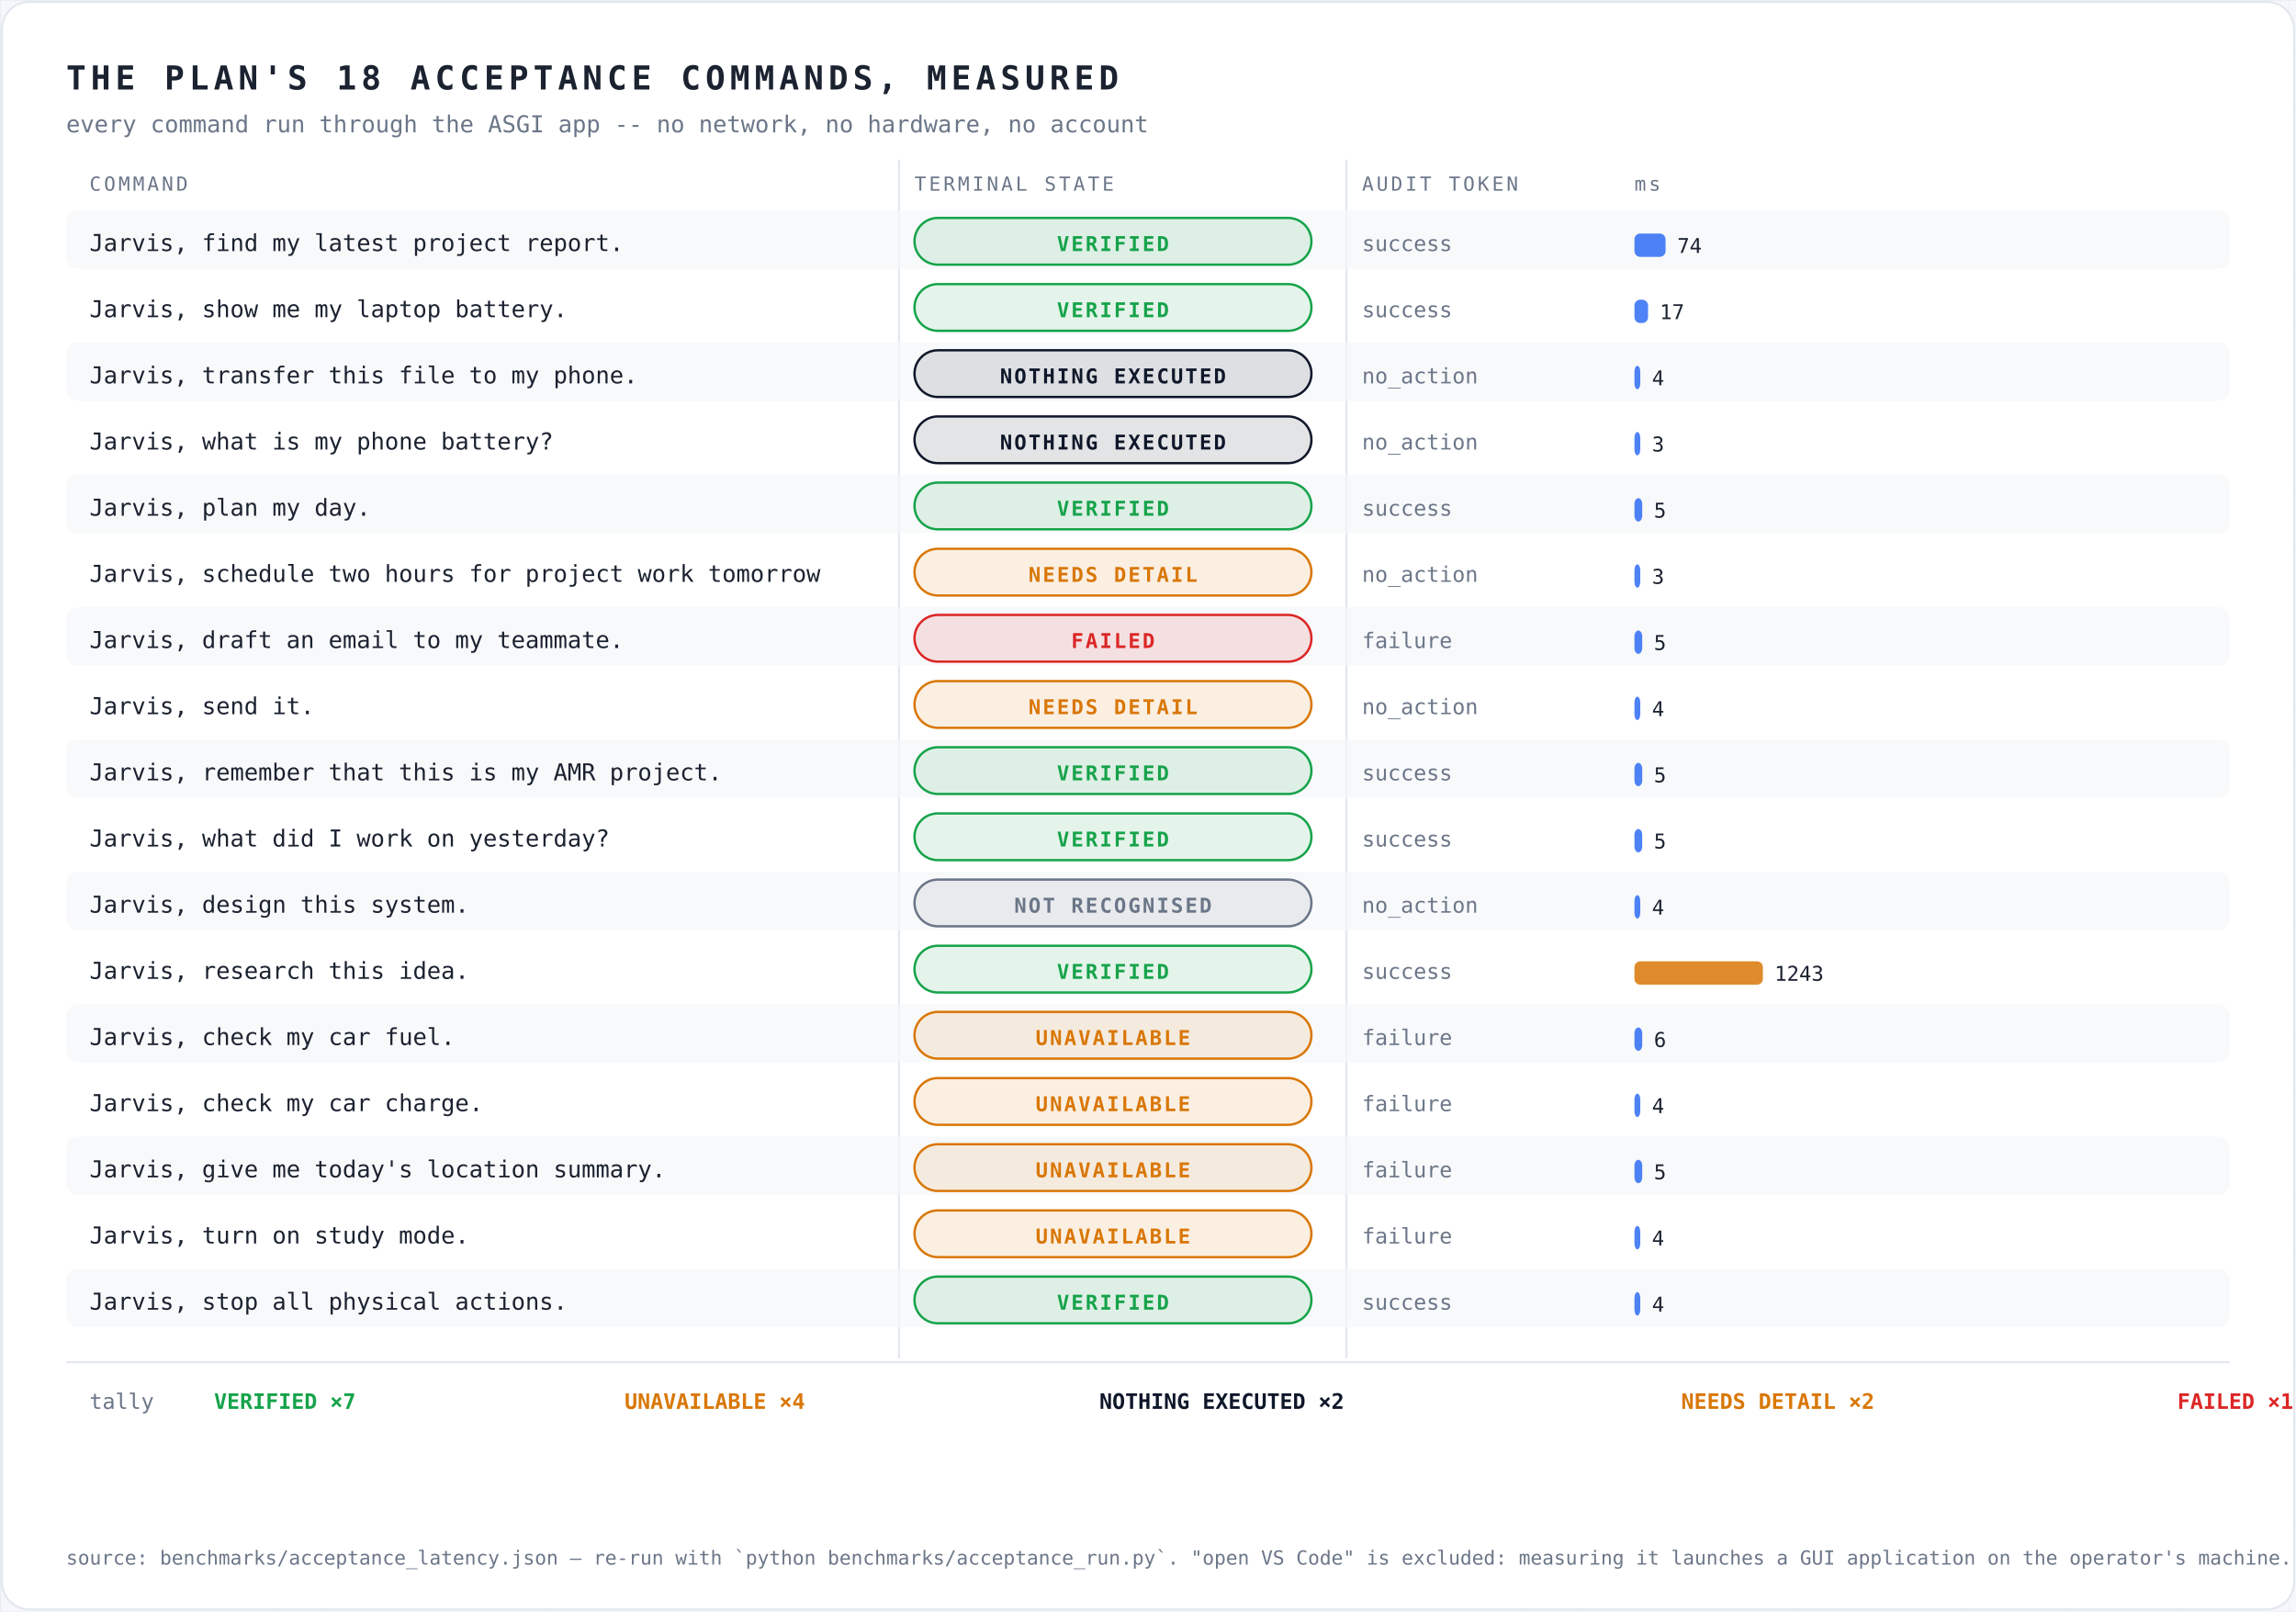
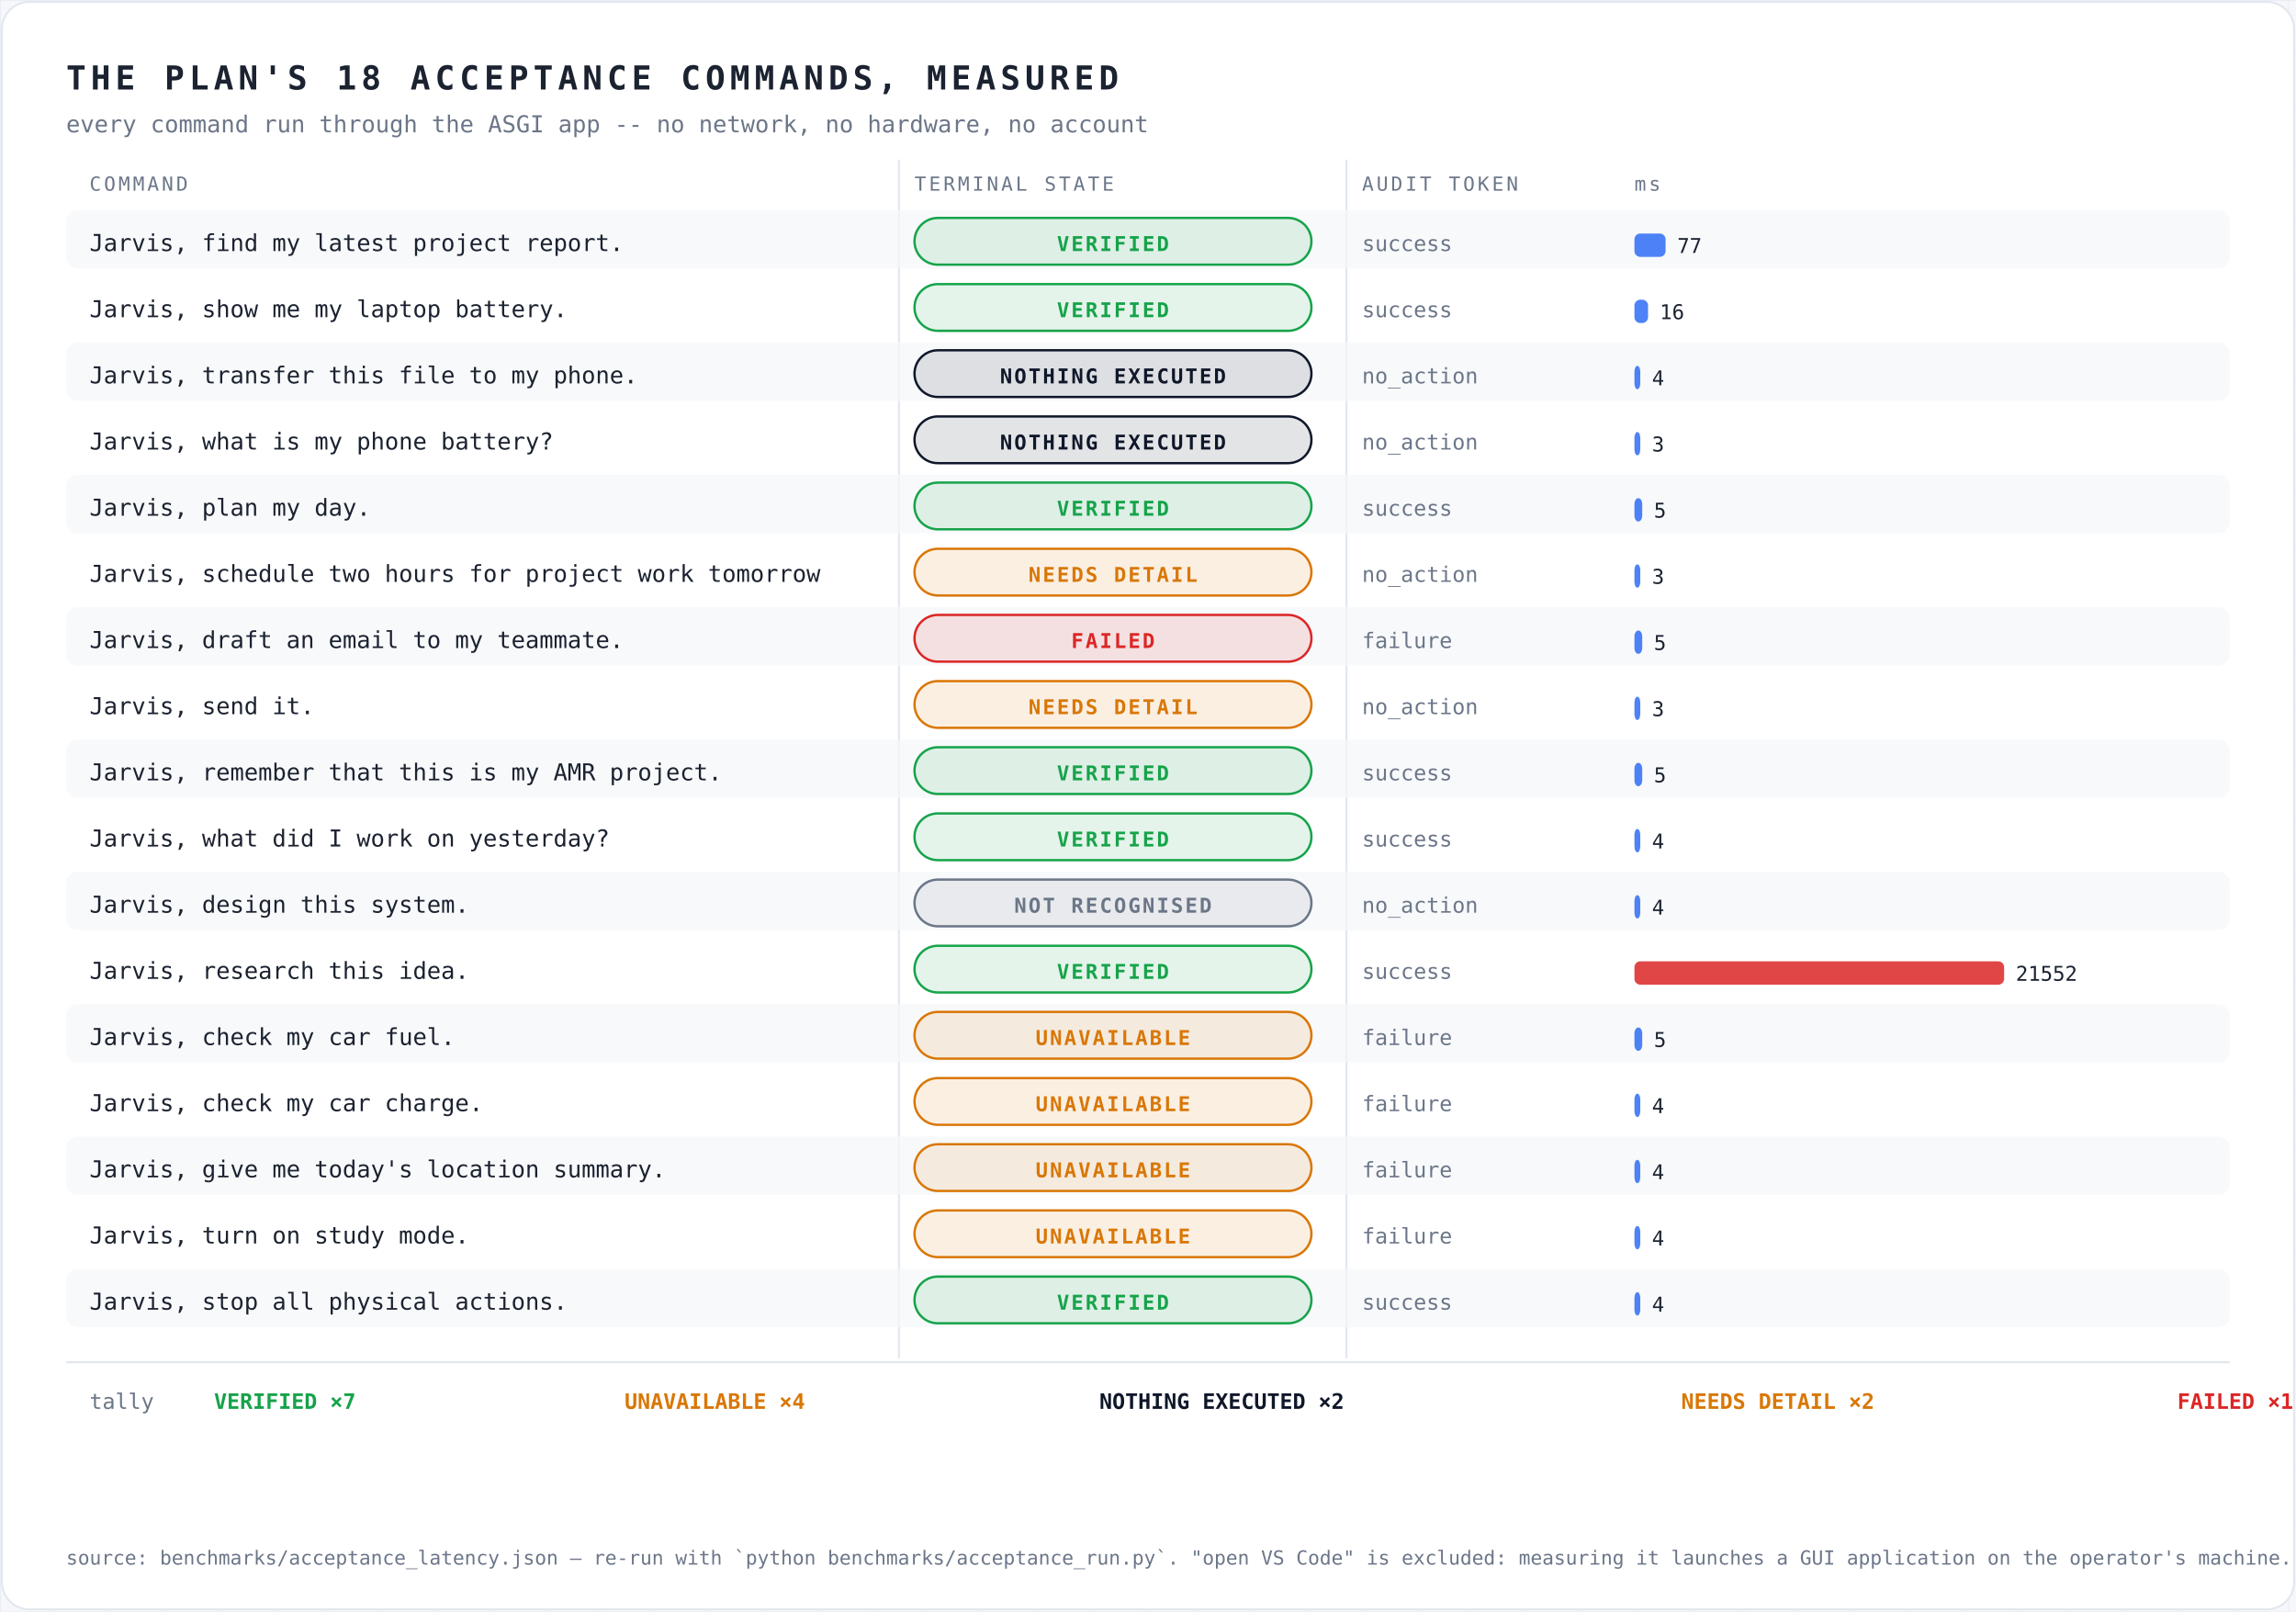
<svg xmlns="http://www.w3.org/2000/svg" width="1180" height="828" viewBox="0 0 1180 828" role="img" aria-label="THE PLAN'S 18 ACCEPTANCE COMMANDS, MEASURED: every command run through the ASGI app -- no network, no hardware, no account">
  <defs>
    <pattern id="grid" width="28" height="28" patternUnits="userSpaceOnUse">
      <path d="M28 0H0v28" fill="none" stroke="#e2e7ef" stroke-width="1" />
    </pattern>
  </defs>
  <rect width="100%" height="100%" fill="#f5f7fa" />
  <rect width="100%" height="100%" fill="url(#grid)" opacity=".55" />
  <rect x="1" y="1" width="1178" height="826" rx="14" fill="#ffffff" stroke="#e2e7ef" />
  <text x="34" y="46" font-family="ui-monospace, 'SF Mono', Menlo, Consolas, monospace" font-size="17" font-weight="700" letter-spacing="2.4" fill="#1b2230">THE PLAN'S 18 ACCEPTANCE COMMANDS, MEASURED</text>
  <text x="34" y="68" font-family="ui-monospace, 'SF Mono', Menlo, Consolas, monospace" font-size="12" fill="#6b7688">every command run through the ASGI app -- no network, no hardware, no account</text>
  <text x="46" y="98" font-family="ui-monospace, 'SF Mono', Menlo, Consolas, monospace" font-size="10" letter-spacing="1.4" fill="#6b7688">COMMAND</text>
  <text x="470" y="98" font-family="ui-monospace, 'SF Mono', Menlo, Consolas, monospace" font-size="10" letter-spacing="1.4" fill="#6b7688">TERMINAL STATE</text>
  <text x="700" y="98" font-family="ui-monospace, 'SF Mono', Menlo, Consolas, monospace" font-size="10" letter-spacing="1.4" fill="#6b7688">AUDIT TOKEN</text>
  <text x="840" y="98" font-family="ui-monospace, 'SF Mono', Menlo, Consolas, monospace" font-size="10" letter-spacing="1.4" fill="#6b7688">ms</text>
  <line x1="462" y1="82" x2="462" y2="698" stroke="#e2e7ef" />
  <line x1="692" y1="82" x2="692" y2="698" stroke="#e2e7ef" />
  <rect x="34" y="108" width="1112" height="30" rx="6" fill="#f5f7fa" opacity=".7" />
  <text x="46" y="129" font-family="ui-monospace, 'SF Mono', Menlo, Consolas, monospace" font-size="12" fill="#1b2230">Jarvis, find my latest project report.</text>
  <rect x="470" y="112" width="204" height="24" rx="12" fill="#16a34a" opacity=".12" />
  <rect x="470" y="112" width="204" height="24" rx="12" fill="none" stroke="#16a34a" stroke-width="1.2" />
  <text x="572.0" y="129" text-anchor="middle" font-family="ui-monospace, 'SF Mono', Menlo, Consolas, monospace" font-size="10.5" font-weight="700" letter-spacing="1" fill="#16a34a">VERIFIED</text>
  <text x="700" y="129" font-family="ui-monospace, 'SF Mono', Menlo, Consolas, monospace" font-size="11" fill="#6b7688">success</text>
  <rect x="840" y="120" width="16" height="12" rx="3" fill="#2f6df6" opacity=".85" />
-   <text x="862" y="130" font-family="ui-monospace, 'SF Mono', Menlo, Consolas, monospace" font-size="10.5" fill="#1b2230">74</text>
+   <text x="862" y="130" font-family="ui-monospace, 'SF Mono', Menlo, Consolas, monospace" font-size="10.5" fill="#1b2230">77</text>
  <text x="46" y="163" font-family="ui-monospace, 'SF Mono', Menlo, Consolas, monospace" font-size="12" fill="#1b2230">Jarvis, show me my laptop battery.</text>
  <rect x="470" y="146" width="204" height="24" rx="12" fill="#16a34a" opacity=".12" />
  <rect x="470" y="146" width="204" height="24" rx="12" fill="none" stroke="#16a34a" stroke-width="1.2" />
  <text x="572.0" y="163" text-anchor="middle" font-family="ui-monospace, 'SF Mono', Menlo, Consolas, monospace" font-size="10.5" font-weight="700" letter-spacing="1" fill="#16a34a">VERIFIED</text>
  <text x="700" y="163" font-family="ui-monospace, 'SF Mono', Menlo, Consolas, monospace" font-size="11" fill="#6b7688">success</text>
  <rect x="840" y="154" width="7" height="12" rx="3" fill="#2f6df6" opacity=".85" />
-   <text x="853" y="164" font-family="ui-monospace, 'SF Mono', Menlo, Consolas, monospace" font-size="10.5" fill="#1b2230">17</text>
+   <text x="853" y="164" font-family="ui-monospace, 'SF Mono', Menlo, Consolas, monospace" font-size="10.5" fill="#1b2230">16</text>
  <rect x="34" y="176" width="1112" height="30" rx="6" fill="#f5f7fa" opacity=".7" />
  <text x="46" y="197" font-family="ui-monospace, 'SF Mono', Menlo, Consolas, monospace" font-size="12" fill="#1b2230">Jarvis, transfer this file to my phone.</text>
  <rect x="470" y="180" width="204" height="24" rx="12" fill="#0f172a" opacity=".12" />
  <rect x="470" y="180" width="204" height="24" rx="12" fill="none" stroke="#0f172a" stroke-width="1.2" />
  <text x="572.0" y="197" text-anchor="middle" font-family="ui-monospace, 'SF Mono', Menlo, Consolas, monospace" font-size="10.5" font-weight="700" letter-spacing="1" fill="#0f172a">NOTHING EXECUTED</text>
  <text x="700" y="197" font-family="ui-monospace, 'SF Mono', Menlo, Consolas, monospace" font-size="11" fill="#6b7688">no_action</text>
  <rect x="840" y="188" width="3" height="12" rx="3" fill="#2f6df6" opacity=".85" />
  <text x="849" y="198" font-family="ui-monospace, 'SF Mono', Menlo, Consolas, monospace" font-size="10.5" fill="#1b2230">4</text>
  <text x="46" y="231" font-family="ui-monospace, 'SF Mono', Menlo, Consolas, monospace" font-size="12" fill="#1b2230">Jarvis, what is my phone battery?</text>
  <rect x="470" y="214" width="204" height="24" rx="12" fill="#0f172a" opacity=".12" />
  <rect x="470" y="214" width="204" height="24" rx="12" fill="none" stroke="#0f172a" stroke-width="1.2" />
  <text x="572.0" y="231" text-anchor="middle" font-family="ui-monospace, 'SF Mono', Menlo, Consolas, monospace" font-size="10.5" font-weight="700" letter-spacing="1" fill="#0f172a">NOTHING EXECUTED</text>
  <text x="700" y="231" font-family="ui-monospace, 'SF Mono', Menlo, Consolas, monospace" font-size="11" fill="#6b7688">no_action</text>
  <rect x="840" y="222" width="3" height="12" rx="3" fill="#2f6df6" opacity=".85" />
  <text x="849" y="232" font-family="ui-monospace, 'SF Mono', Menlo, Consolas, monospace" font-size="10.5" fill="#1b2230">3</text>
  <rect x="34" y="244" width="1112" height="30" rx="6" fill="#f5f7fa" opacity=".7" />
  <text x="46" y="265" font-family="ui-monospace, 'SF Mono', Menlo, Consolas, monospace" font-size="12" fill="#1b2230">Jarvis, plan my day.</text>
  <rect x="470" y="248" width="204" height="24" rx="12" fill="#16a34a" opacity=".12" />
  <rect x="470" y="248" width="204" height="24" rx="12" fill="none" stroke="#16a34a" stroke-width="1.2" />
  <text x="572.0" y="265" text-anchor="middle" font-family="ui-monospace, 'SF Mono', Menlo, Consolas, monospace" font-size="10.5" font-weight="700" letter-spacing="1" fill="#16a34a">VERIFIED</text>
  <text x="700" y="265" font-family="ui-monospace, 'SF Mono', Menlo, Consolas, monospace" font-size="11" fill="#6b7688">success</text>
  <rect x="840" y="256" width="4" height="12" rx="3" fill="#2f6df6" opacity=".85" />
  <text x="850" y="266" font-family="ui-monospace, 'SF Mono', Menlo, Consolas, monospace" font-size="10.5" fill="#1b2230">5</text>
  <text x="46" y="299" font-family="ui-monospace, 'SF Mono', Menlo, Consolas, monospace" font-size="12" fill="#1b2230">Jarvis, schedule two hours for project work tomorrow</text>
  <rect x="470" y="282" width="204" height="24" rx="12" fill="#d97706" opacity=".12" />
  <rect x="470" y="282" width="204" height="24" rx="12" fill="none" stroke="#d97706" stroke-width="1.2" />
  <text x="572.0" y="299" text-anchor="middle" font-family="ui-monospace, 'SF Mono', Menlo, Consolas, monospace" font-size="10.5" font-weight="700" letter-spacing="1" fill="#d97706">NEEDS DETAIL</text>
  <text x="700" y="299" font-family="ui-monospace, 'SF Mono', Menlo, Consolas, monospace" font-size="11" fill="#6b7688">no_action</text>
  <rect x="840" y="290" width="3" height="12" rx="3" fill="#2f6df6" opacity=".85" />
  <text x="849" y="300" font-family="ui-monospace, 'SF Mono', Menlo, Consolas, monospace" font-size="10.5" fill="#1b2230">3</text>
  <rect x="34" y="312" width="1112" height="30" rx="6" fill="#f5f7fa" opacity=".7" />
  <text x="46" y="333" font-family="ui-monospace, 'SF Mono', Menlo, Consolas, monospace" font-size="12" fill="#1b2230">Jarvis, draft an email to my teammate.</text>
  <rect x="470" y="316" width="204" height="24" rx="12" fill="#dc2626" opacity=".12" />
  <rect x="470" y="316" width="204" height="24" rx="12" fill="none" stroke="#dc2626" stroke-width="1.2" />
  <text x="572.0" y="333" text-anchor="middle" font-family="ui-monospace, 'SF Mono', Menlo, Consolas, monospace" font-size="10.5" font-weight="700" letter-spacing="1" fill="#dc2626">FAILED</text>
  <text x="700" y="333" font-family="ui-monospace, 'SF Mono', Menlo, Consolas, monospace" font-size="11" fill="#6b7688">failure</text>
  <rect x="840" y="324" width="4" height="12" rx="3" fill="#2f6df6" opacity=".85" />
  <text x="850" y="334" font-family="ui-monospace, 'SF Mono', Menlo, Consolas, monospace" font-size="10.5" fill="#1b2230">5</text>
  <text x="46" y="367" font-family="ui-monospace, 'SF Mono', Menlo, Consolas, monospace" font-size="12" fill="#1b2230">Jarvis, send it.</text>
  <rect x="470" y="350" width="204" height="24" rx="12" fill="#d97706" opacity=".12" />
  <rect x="470" y="350" width="204" height="24" rx="12" fill="none" stroke="#d97706" stroke-width="1.2" />
  <text x="572.0" y="367" text-anchor="middle" font-family="ui-monospace, 'SF Mono', Menlo, Consolas, monospace" font-size="10.5" font-weight="700" letter-spacing="1" fill="#d97706">NEEDS DETAIL</text>
  <text x="700" y="367" font-family="ui-monospace, 'SF Mono', Menlo, Consolas, monospace" font-size="11" fill="#6b7688">no_action</text>
  <rect x="840" y="358" width="3" height="12" rx="3" fill="#2f6df6" opacity=".85" />
-   <text x="849" y="368" font-family="ui-monospace, 'SF Mono', Menlo, Consolas, monospace" font-size="10.5" fill="#1b2230">4</text>
+   <text x="849" y="368" font-family="ui-monospace, 'SF Mono', Menlo, Consolas, monospace" font-size="10.5" fill="#1b2230">3</text>
  <rect x="34" y="380" width="1112" height="30" rx="6" fill="#f5f7fa" opacity=".7" />
  <text x="46" y="401" font-family="ui-monospace, 'SF Mono', Menlo, Consolas, monospace" font-size="12" fill="#1b2230">Jarvis, remember that this is my AMR project.</text>
  <rect x="470" y="384" width="204" height="24" rx="12" fill="#16a34a" opacity=".12" />
  <rect x="470" y="384" width="204" height="24" rx="12" fill="none" stroke="#16a34a" stroke-width="1.2" />
  <text x="572.0" y="401" text-anchor="middle" font-family="ui-monospace, 'SF Mono', Menlo, Consolas, monospace" font-size="10.5" font-weight="700" letter-spacing="1" fill="#16a34a">VERIFIED</text>
  <text x="700" y="401" font-family="ui-monospace, 'SF Mono', Menlo, Consolas, monospace" font-size="11" fill="#6b7688">success</text>
  <rect x="840" y="392" width="4" height="12" rx="3" fill="#2f6df6" opacity=".85" />
  <text x="850" y="402" font-family="ui-monospace, 'SF Mono', Menlo, Consolas, monospace" font-size="10.5" fill="#1b2230">5</text>
  <text x="46" y="435" font-family="ui-monospace, 'SF Mono', Menlo, Consolas, monospace" font-size="12" fill="#1b2230">Jarvis, what did I work on yesterday?</text>
  <rect x="470" y="418" width="204" height="24" rx="12" fill="#16a34a" opacity=".12" />
  <rect x="470" y="418" width="204" height="24" rx="12" fill="none" stroke="#16a34a" stroke-width="1.2" />
  <text x="572.0" y="435" text-anchor="middle" font-family="ui-monospace, 'SF Mono', Menlo, Consolas, monospace" font-size="10.5" font-weight="700" letter-spacing="1" fill="#16a34a">VERIFIED</text>
  <text x="700" y="435" font-family="ui-monospace, 'SF Mono', Menlo, Consolas, monospace" font-size="11" fill="#6b7688">success</text>
-   <rect x="840" y="426" width="4" height="12" rx="3" fill="#2f6df6" opacity=".85" />
-   <text x="850" y="436" font-family="ui-monospace, 'SF Mono', Menlo, Consolas, monospace" font-size="10.5" fill="#1b2230">5</text>
+   <rect x="840" y="426" width="3" height="12" rx="3" fill="#2f6df6" opacity=".85" />
+   <text x="849" y="436" font-family="ui-monospace, 'SF Mono', Menlo, Consolas, monospace" font-size="10.5" fill="#1b2230">4</text>
  <rect x="34" y="448" width="1112" height="30" rx="6" fill="#f5f7fa" opacity=".7" />
  <text x="46" y="469" font-family="ui-monospace, 'SF Mono', Menlo, Consolas, monospace" font-size="12" fill="#1b2230">Jarvis, design this system.</text>
  <rect x="470" y="452" width="204" height="24" rx="12" fill="#6b7688" opacity=".12" />
  <rect x="470" y="452" width="204" height="24" rx="12" fill="none" stroke="#6b7688" stroke-width="1.2" />
  <text x="572.0" y="469" text-anchor="middle" font-family="ui-monospace, 'SF Mono', Menlo, Consolas, monospace" font-size="10.5" font-weight="700" letter-spacing="1" fill="#6b7688">NOT RECOGNISED</text>
  <text x="700" y="469" font-family="ui-monospace, 'SF Mono', Menlo, Consolas, monospace" font-size="11" fill="#6b7688">no_action</text>
  <rect x="840" y="460" width="3" height="12" rx="3" fill="#2f6df6" opacity=".85" />
  <text x="849" y="470" font-family="ui-monospace, 'SF Mono', Menlo, Consolas, monospace" font-size="10.5" fill="#1b2230">4</text>
  <text x="46" y="503" font-family="ui-monospace, 'SF Mono', Menlo, Consolas, monospace" font-size="12" fill="#1b2230">Jarvis, research this idea.</text>
  <rect x="470" y="486" width="204" height="24" rx="12" fill="#16a34a" opacity=".12" />
  <rect x="470" y="486" width="204" height="24" rx="12" fill="none" stroke="#16a34a" stroke-width="1.2" />
  <text x="572.0" y="503" text-anchor="middle" font-family="ui-monospace, 'SF Mono', Menlo, Consolas, monospace" font-size="10.5" font-weight="700" letter-spacing="1" fill="#16a34a">VERIFIED</text>
  <text x="700" y="503" font-family="ui-monospace, 'SF Mono', Menlo, Consolas, monospace" font-size="11" fill="#6b7688">success</text>
-   <rect x="840" y="494" width="66" height="12" rx="3" fill="#d97706" opacity=".85" />
-   <text x="912" y="504" font-family="ui-monospace, 'SF Mono', Menlo, Consolas, monospace" font-size="10.5" fill="#1b2230">1243</text>
+   <rect x="840" y="494" width="190" height="12" rx="3" fill="#dc2626" opacity=".85" />
+   <text x="1036" y="504" font-family="ui-monospace, 'SF Mono', Menlo, Consolas, monospace" font-size="10.5" fill="#1b2230">21552</text>
  <rect x="34" y="516" width="1112" height="30" rx="6" fill="#f5f7fa" opacity=".7" />
  <text x="46" y="537" font-family="ui-monospace, 'SF Mono', Menlo, Consolas, monospace" font-size="12" fill="#1b2230">Jarvis, check my car fuel.</text>
  <rect x="470" y="520" width="204" height="24" rx="12" fill="#d97706" opacity=".12" />
  <rect x="470" y="520" width="204" height="24" rx="12" fill="none" stroke="#d97706" stroke-width="1.2" />
  <text x="572.0" y="537" text-anchor="middle" font-family="ui-monospace, 'SF Mono', Menlo, Consolas, monospace" font-size="10.5" font-weight="700" letter-spacing="1" fill="#d97706">UNAVAILABLE</text>
  <text x="700" y="537" font-family="ui-monospace, 'SF Mono', Menlo, Consolas, monospace" font-size="11" fill="#6b7688">failure</text>
  <rect x="840" y="528" width="4" height="12" rx="3" fill="#2f6df6" opacity=".85" />
-   <text x="850" y="538" font-family="ui-monospace, 'SF Mono', Menlo, Consolas, monospace" font-size="10.5" fill="#1b2230">6</text>
+   <text x="850" y="538" font-family="ui-monospace, 'SF Mono', Menlo, Consolas, monospace" font-size="10.5" fill="#1b2230">5</text>
  <text x="46" y="571" font-family="ui-monospace, 'SF Mono', Menlo, Consolas, monospace" font-size="12" fill="#1b2230">Jarvis, check my car charge.</text>
  <rect x="470" y="554" width="204" height="24" rx="12" fill="#d97706" opacity=".12" />
  <rect x="470" y="554" width="204" height="24" rx="12" fill="none" stroke="#d97706" stroke-width="1.2" />
  <text x="572.0" y="571" text-anchor="middle" font-family="ui-monospace, 'SF Mono', Menlo, Consolas, monospace" font-size="10.5" font-weight="700" letter-spacing="1" fill="#d97706">UNAVAILABLE</text>
  <text x="700" y="571" font-family="ui-monospace, 'SF Mono', Menlo, Consolas, monospace" font-size="11" fill="#6b7688">failure</text>
  <rect x="840" y="562" width="3" height="12" rx="3" fill="#2f6df6" opacity=".85" />
  <text x="849" y="572" font-family="ui-monospace, 'SF Mono', Menlo, Consolas, monospace" font-size="10.5" fill="#1b2230">4</text>
  <rect x="34" y="584" width="1112" height="30" rx="6" fill="#f5f7fa" opacity=".7" />
  <text x="46" y="605" font-family="ui-monospace, 'SF Mono', Menlo, Consolas, monospace" font-size="12" fill="#1b2230">Jarvis, give me today's location summary.</text>
  <rect x="470" y="588" width="204" height="24" rx="12" fill="#d97706" opacity=".12" />
  <rect x="470" y="588" width="204" height="24" rx="12" fill="none" stroke="#d97706" stroke-width="1.2" />
  <text x="572.0" y="605" text-anchor="middle" font-family="ui-monospace, 'SF Mono', Menlo, Consolas, monospace" font-size="10.5" font-weight="700" letter-spacing="1" fill="#d97706">UNAVAILABLE</text>
  <text x="700" y="605" font-family="ui-monospace, 'SF Mono', Menlo, Consolas, monospace" font-size="11" fill="#6b7688">failure</text>
-   <rect x="840" y="596" width="4" height="12" rx="3" fill="#2f6df6" opacity=".85" />
-   <text x="850" y="606" font-family="ui-monospace, 'SF Mono', Menlo, Consolas, monospace" font-size="10.5" fill="#1b2230">5</text>
+   <rect x="840" y="596" width="3" height="12" rx="3" fill="#2f6df6" opacity=".85" />
+   <text x="849" y="606" font-family="ui-monospace, 'SF Mono', Menlo, Consolas, monospace" font-size="10.5" fill="#1b2230">4</text>
  <text x="46" y="639" font-family="ui-monospace, 'SF Mono', Menlo, Consolas, monospace" font-size="12" fill="#1b2230">Jarvis, turn on study mode.</text>
  <rect x="470" y="622" width="204" height="24" rx="12" fill="#d97706" opacity=".12" />
  <rect x="470" y="622" width="204" height="24" rx="12" fill="none" stroke="#d97706" stroke-width="1.2" />
  <text x="572.0" y="639" text-anchor="middle" font-family="ui-monospace, 'SF Mono', Menlo, Consolas, monospace" font-size="10.5" font-weight="700" letter-spacing="1" fill="#d97706">UNAVAILABLE</text>
  <text x="700" y="639" font-family="ui-monospace, 'SF Mono', Menlo, Consolas, monospace" font-size="11" fill="#6b7688">failure</text>
  <rect x="840" y="630" width="3" height="12" rx="3" fill="#2f6df6" opacity=".85" />
  <text x="849" y="640" font-family="ui-monospace, 'SF Mono', Menlo, Consolas, monospace" font-size="10.5" fill="#1b2230">4</text>
  <rect x="34" y="652" width="1112" height="30" rx="6" fill="#f5f7fa" opacity=".7" />
  <text x="46" y="673" font-family="ui-monospace, 'SF Mono', Menlo, Consolas, monospace" font-size="12" fill="#1b2230">Jarvis, stop all physical actions.</text>
  <rect x="470" y="656" width="204" height="24" rx="12" fill="#16a34a" opacity=".12" />
  <rect x="470" y="656" width="204" height="24" rx="12" fill="none" stroke="#16a34a" stroke-width="1.2" />
  <text x="572.0" y="673" text-anchor="middle" font-family="ui-monospace, 'SF Mono', Menlo, Consolas, monospace" font-size="10.5" font-weight="700" letter-spacing="1" fill="#16a34a">VERIFIED</text>
  <text x="700" y="673" font-family="ui-monospace, 'SF Mono', Menlo, Consolas, monospace" font-size="11" fill="#6b7688">success</text>
  <rect x="840" y="664" width="3" height="12" rx="3" fill="#2f6df6" opacity=".85" />
  <text x="849" y="674" font-family="ui-monospace, 'SF Mono', Menlo, Consolas, monospace" font-size="10.5" fill="#1b2230">4</text>
  <line x1="34" y1="700" x2="1146" y2="700" stroke="#e2e7ef" />
  <text x="46" y="724" font-family="ui-monospace, 'SF Mono', Menlo, Consolas, monospace" font-size="11" fill="#6b7688">tally</text>
  <text x="110" y="724" font-family="ui-monospace, 'SF Mono', Menlo, Consolas, monospace" font-size="11" font-weight="700" fill="#16a34a">VERIFIED ×7</text>
  <text x="321" y="724" font-family="ui-monospace, 'SF Mono', Menlo, Consolas, monospace" font-size="11" font-weight="700" fill="#d97706">UNAVAILABLE ×4</text>
  <text x="565" y="724" font-family="ui-monospace, 'SF Mono', Menlo, Consolas, monospace" font-size="11" font-weight="700" fill="#0f172a">NOTHING EXECUTED ×2</text>
  <text x="864" y="724" font-family="ui-monospace, 'SF Mono', Menlo, Consolas, monospace" font-size="11" font-weight="700" fill="#d97706">NEEDS DETAIL ×2</text>
  <text x="1119" y="724" font-family="ui-monospace, 'SF Mono', Menlo, Consolas, monospace" font-size="11" font-weight="700" fill="#dc2626">FAILED ×1</text>
  <text x="1308" y="724" font-family="ui-monospace, 'SF Mono', Menlo, Consolas, monospace" font-size="11" font-weight="700" fill="#6b7688">NOT RECOGNISED ×1</text>
  <text x="34" y="804" font-family="ui-monospace, 'SF Mono', Menlo, Consolas, monospace" font-size="10" fill="#6b7688">source: benchmarks/acceptance_latency.json — re-run with `python benchmarks/acceptance_run.py`. "open VS Code" is excluded: measuring it launches a GUI application on the operator's machine.</text>
</svg>
